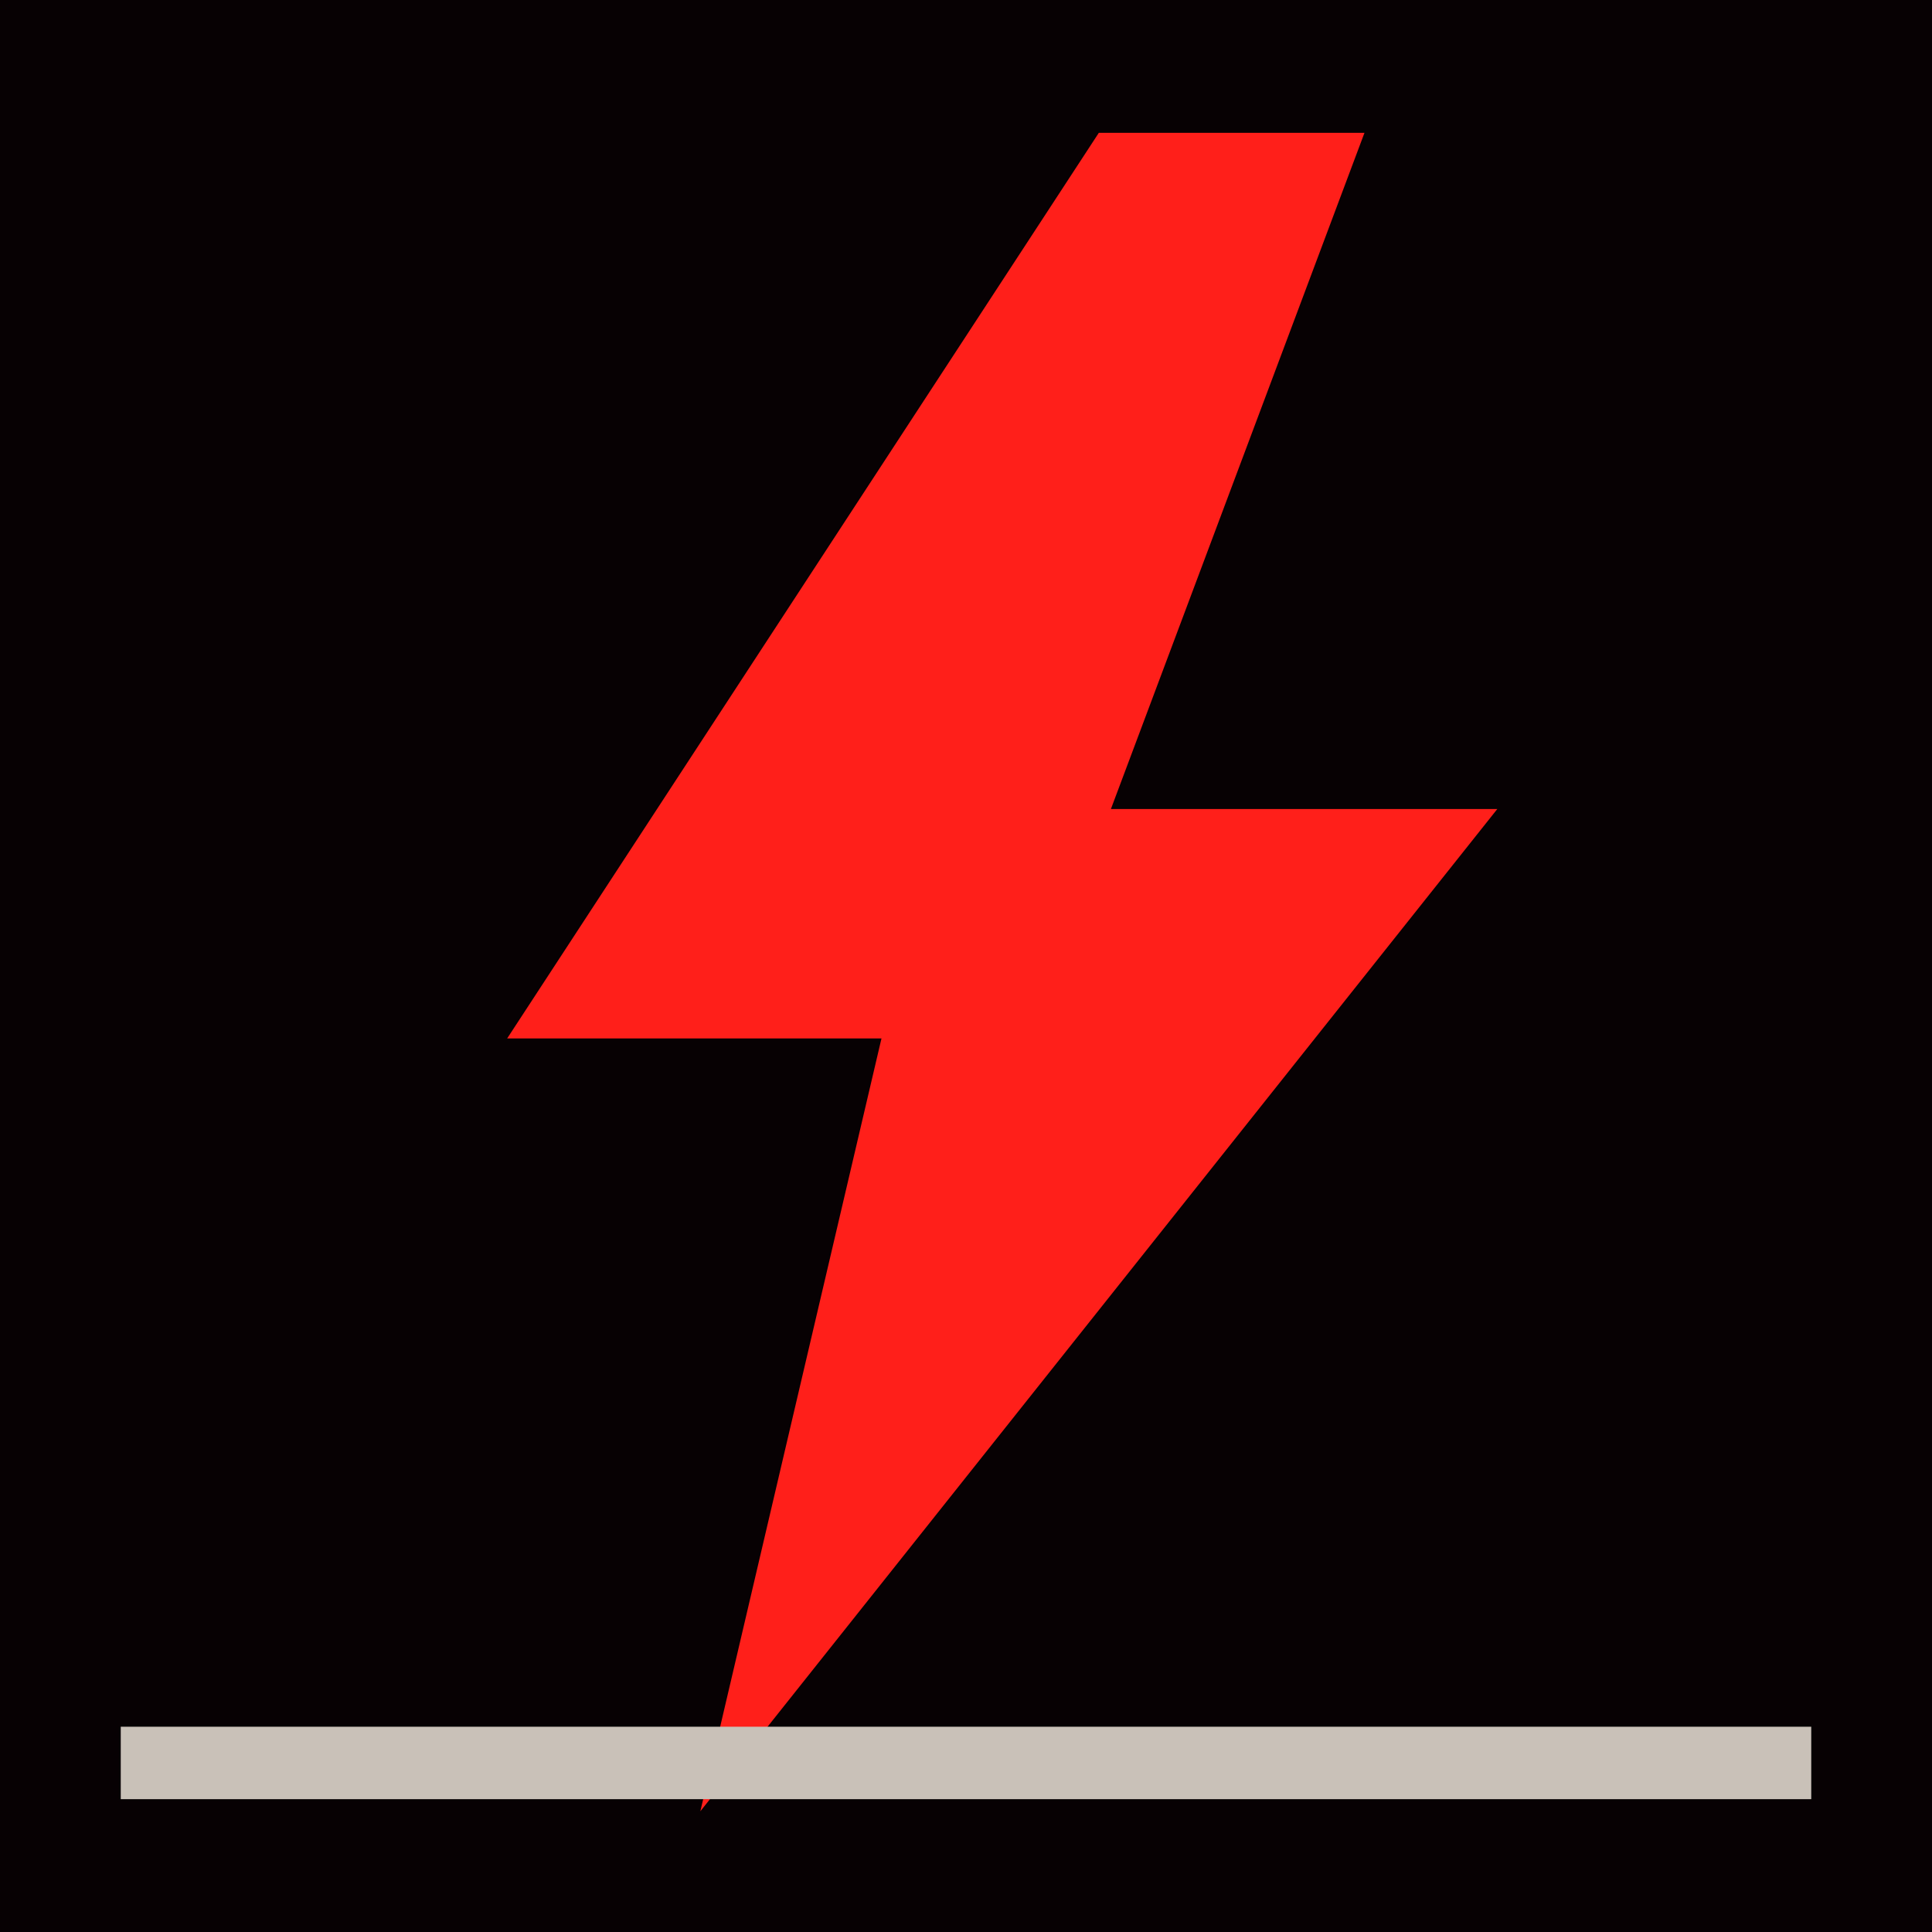
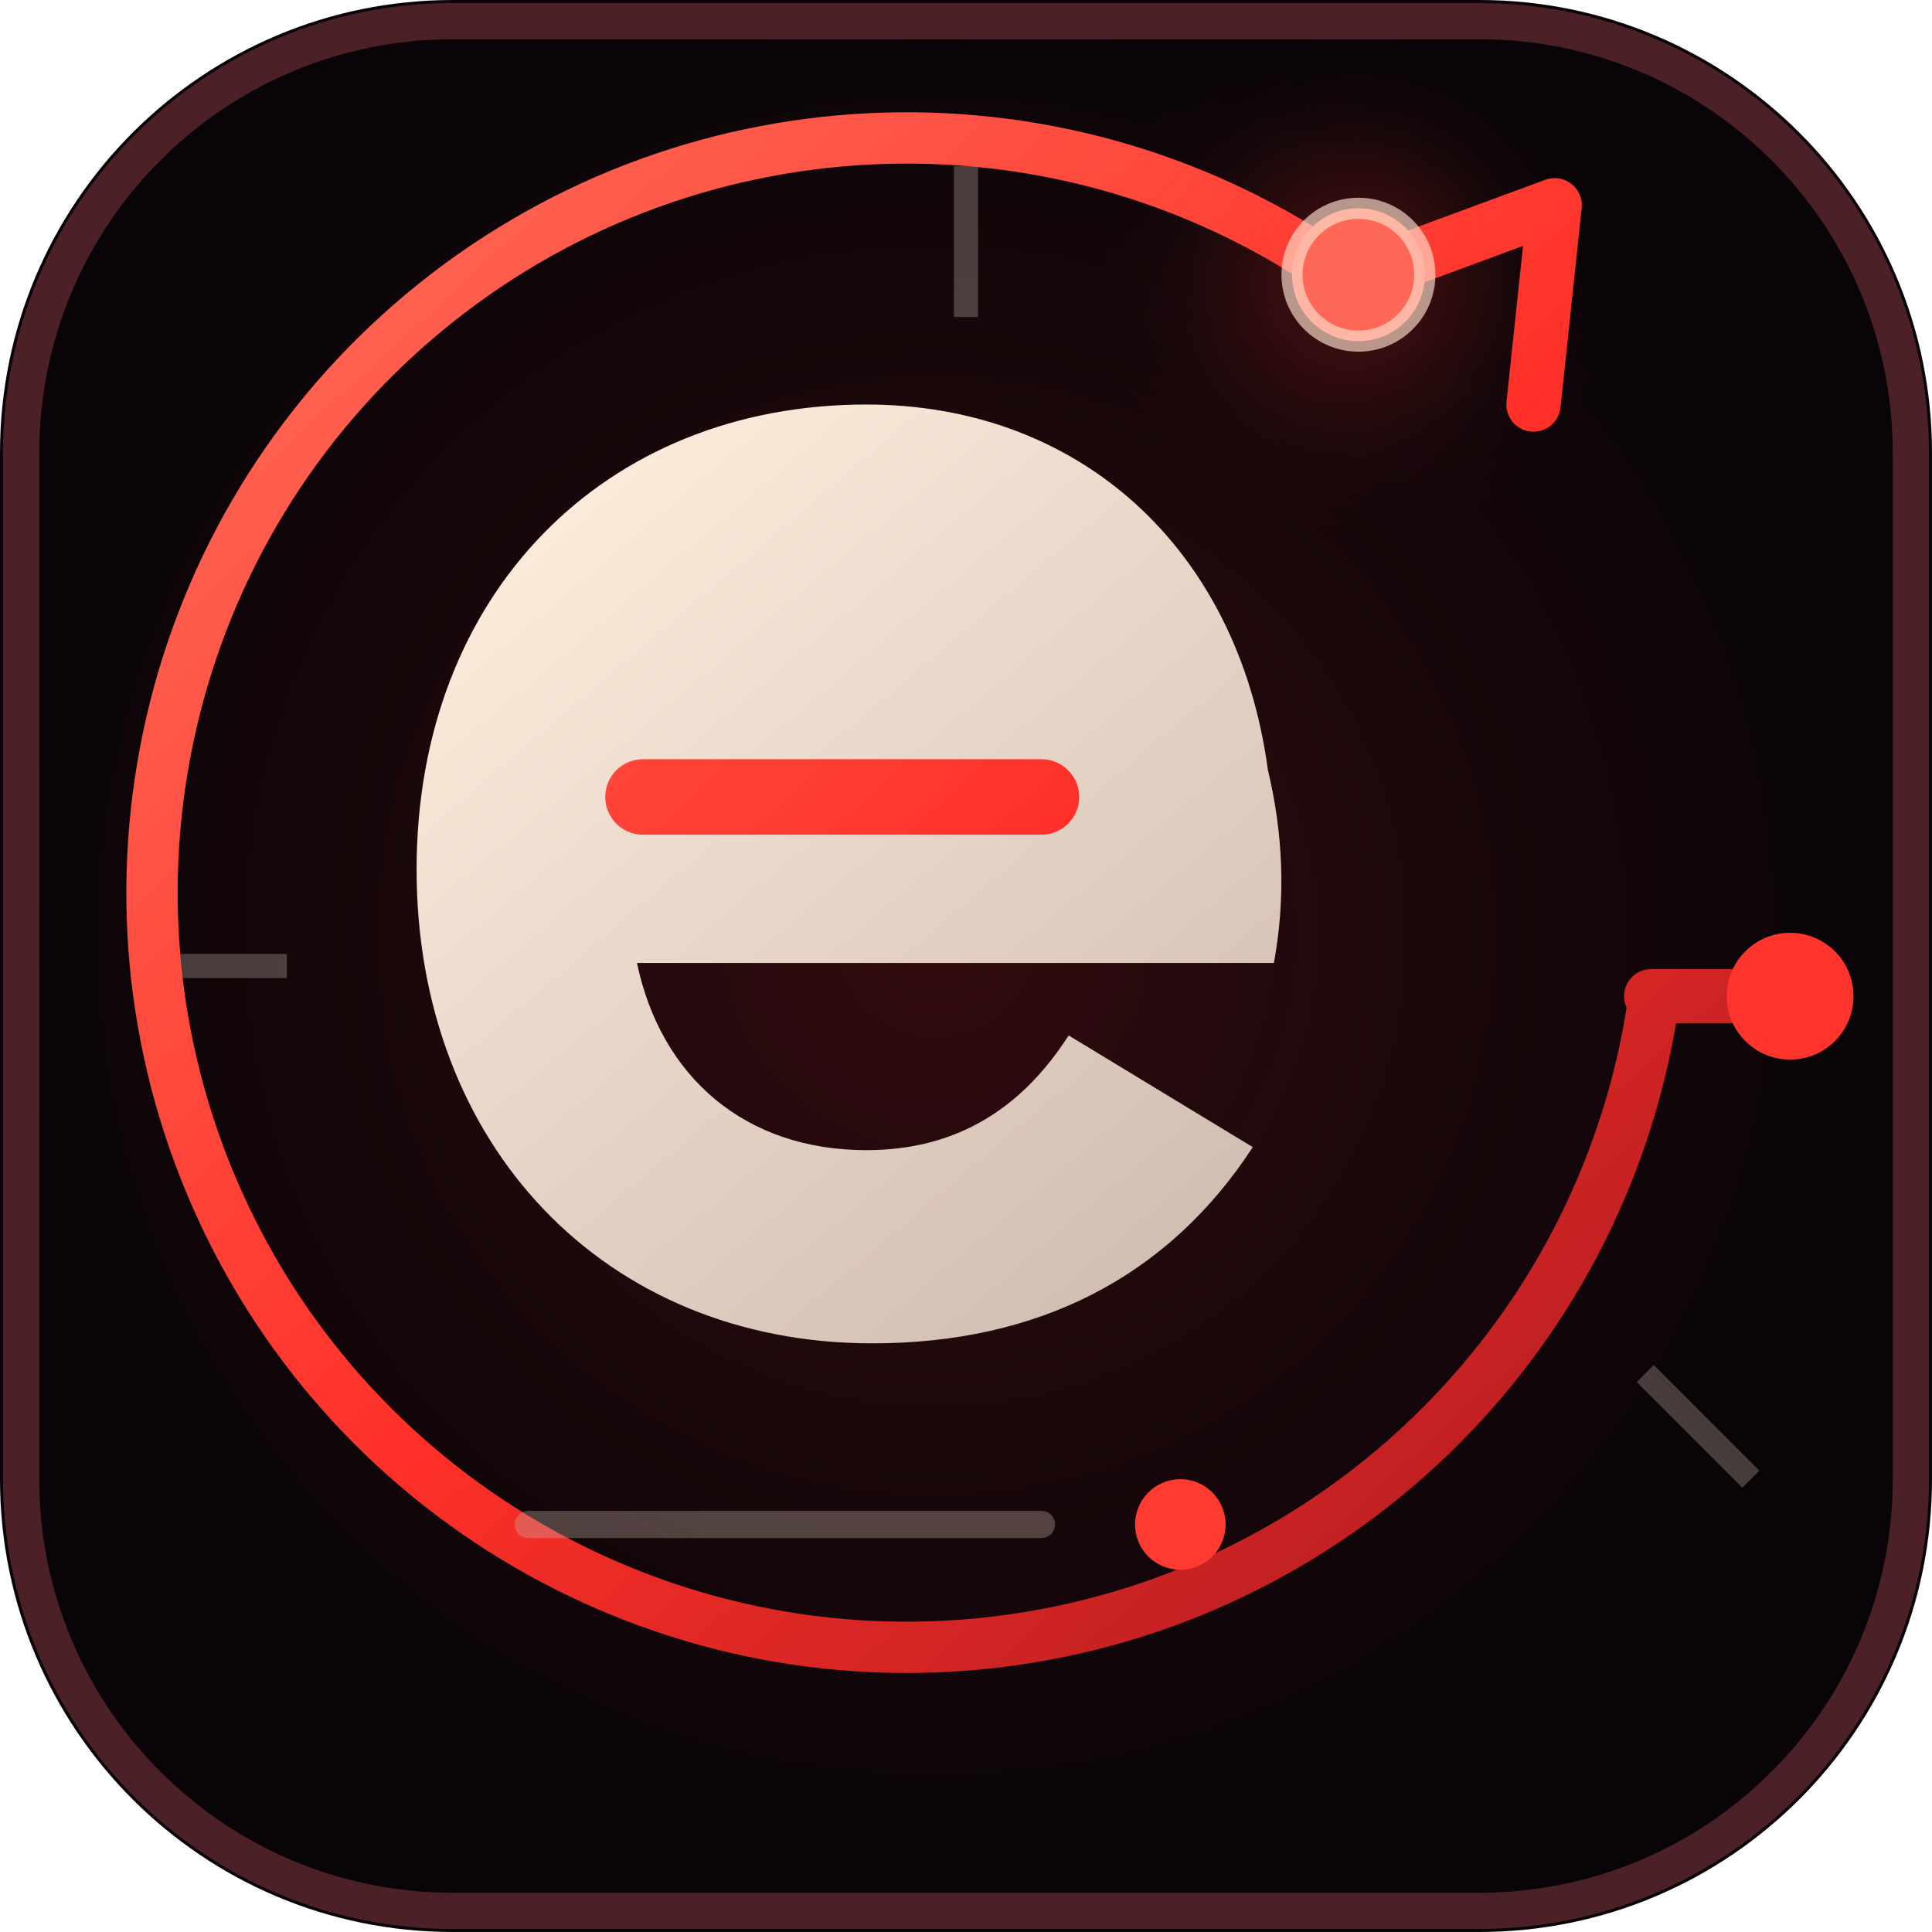
- <svg xmlns="http://www.w3.org/2000/svg" viewBox="0 0 32 32">
-   <rect width="32" height="32" fill="#070103" />
-   <path d="M18.2 2.2 8.4 17.2h6.2L11.6 30 24.8 13.4h-6.4L22.6 2.2z" fill="#ff1f1a" />
-   <path d="M2 29.2h28" stroke="#c9c1b8" stroke-width="1.2" />
+ <svg xmlns="http://www.w3.org/2000/svg" viewBox="0 0 64 64" role="img" aria-labelledby="title desc">
+   <defs>
+     <linearGradient id="ember" x1="9" y1="6" x2="57" y2="58" gradientUnits="userSpaceOnUse">
+       <stop offset="0" stop-color="#ff6a58" />
+       <stop offset=".48" stop-color="#ff3028" />
+       <stop offset="1" stop-color="#9e171f" />
+     </linearGradient>
+     <linearGradient id="ivory" x1="16" y1="14" x2="44" y2="47" gradientUnits="userSpaceOnUse">
+       <stop offset="0" stop-color="#fff0df" />
+       <stop offset="1" stop-color="#c8b4a9" />
+     </linearGradient>
+     <radialGradient id="aura" cx="0" cy="0" r="1" gradientTransform="matrix(0 31 -31 0 31 31)" gradientUnits="userSpaceOnUse">
+       <stop offset="0" stop-color="#d82a2f" stop-opacity=".2" />
+       <stop offset="1" stop-color="#d82a2f" stop-opacity="0" />
+     </radialGradient>
+     <filter id="softGlow" x="-100%" y="-100%" width="300%" height="300%">
+       <feGaussianBlur stdDeviation="2.1" />
+     </filter>
+   </defs>
+   <rect width="64" height="64" rx="15" fill="#080407" />
+   <rect x=".7" y=".7" width="62.6" height="62.6" rx="14.3" fill="url(#aura)" stroke="#5f2830" stroke-opacity=".78" stroke-width="1.2" />
+   <path d="M32 5.5v5M5.5 32h4M54.5 45.5l3.5 3.5" fill="none" stroke="#c8b4a9" stroke-opacity=".32" stroke-width=".8" />
+   <path d="M44.1 8.9A25 25 0 1 0 54.8 33" fill="none" stroke="url(#ember)" stroke-width="1.7" stroke-linecap="round" />
+   <path d="M45 9.2 51.5 6.8 50.8 13.4M54.7 33h5.4" fill="none" stroke="url(#ember)" stroke-width="1.8" stroke-linecap="round" stroke-linejoin="round" />
+   <circle cx="45" cy="9.1" r="4.2" fill="#ff342d" opacity=".22" filter="url(#softGlow)" />
+   <circle cx="45" cy="9.1" r="2.2" fill="#ff6757" stroke="#ffe0ce" stroke-opacity=".65" stroke-width=".7" />
+   <circle cx="59.3" cy="33" r="2.1" fill="#ff342d" />
+   <path d="M42 25.5C41 18.1 35.7 13.4 28.7 13.4c-8.7 0-14.9 6.3-14.9 15.4 0 9.1 6.2 15.7 15.1 15.7 5.5 0 9.8-2.2 12.6-6.5l-6.1-3.7c-1.6 2.5-3.8 3.8-6.7 3.8-4 0-6.8-2.4-7.6-6.2h21.1c.4-2.2.3-4.3-.2-6.4Z" fill="url(#ivory)" />
+   <path d="M21.3 26.4h13.2" stroke="url(#ember)" stroke-width="2.5" stroke-linecap="round" />
+   <path d="M17.5 50.5h17" stroke="#c8b4a9" stroke-opacity=".34" stroke-width=".9" stroke-linecap="round" />
+   <circle cx="39.1" cy="50.5" r="1.5" fill="#ff3a31" />
</svg>
